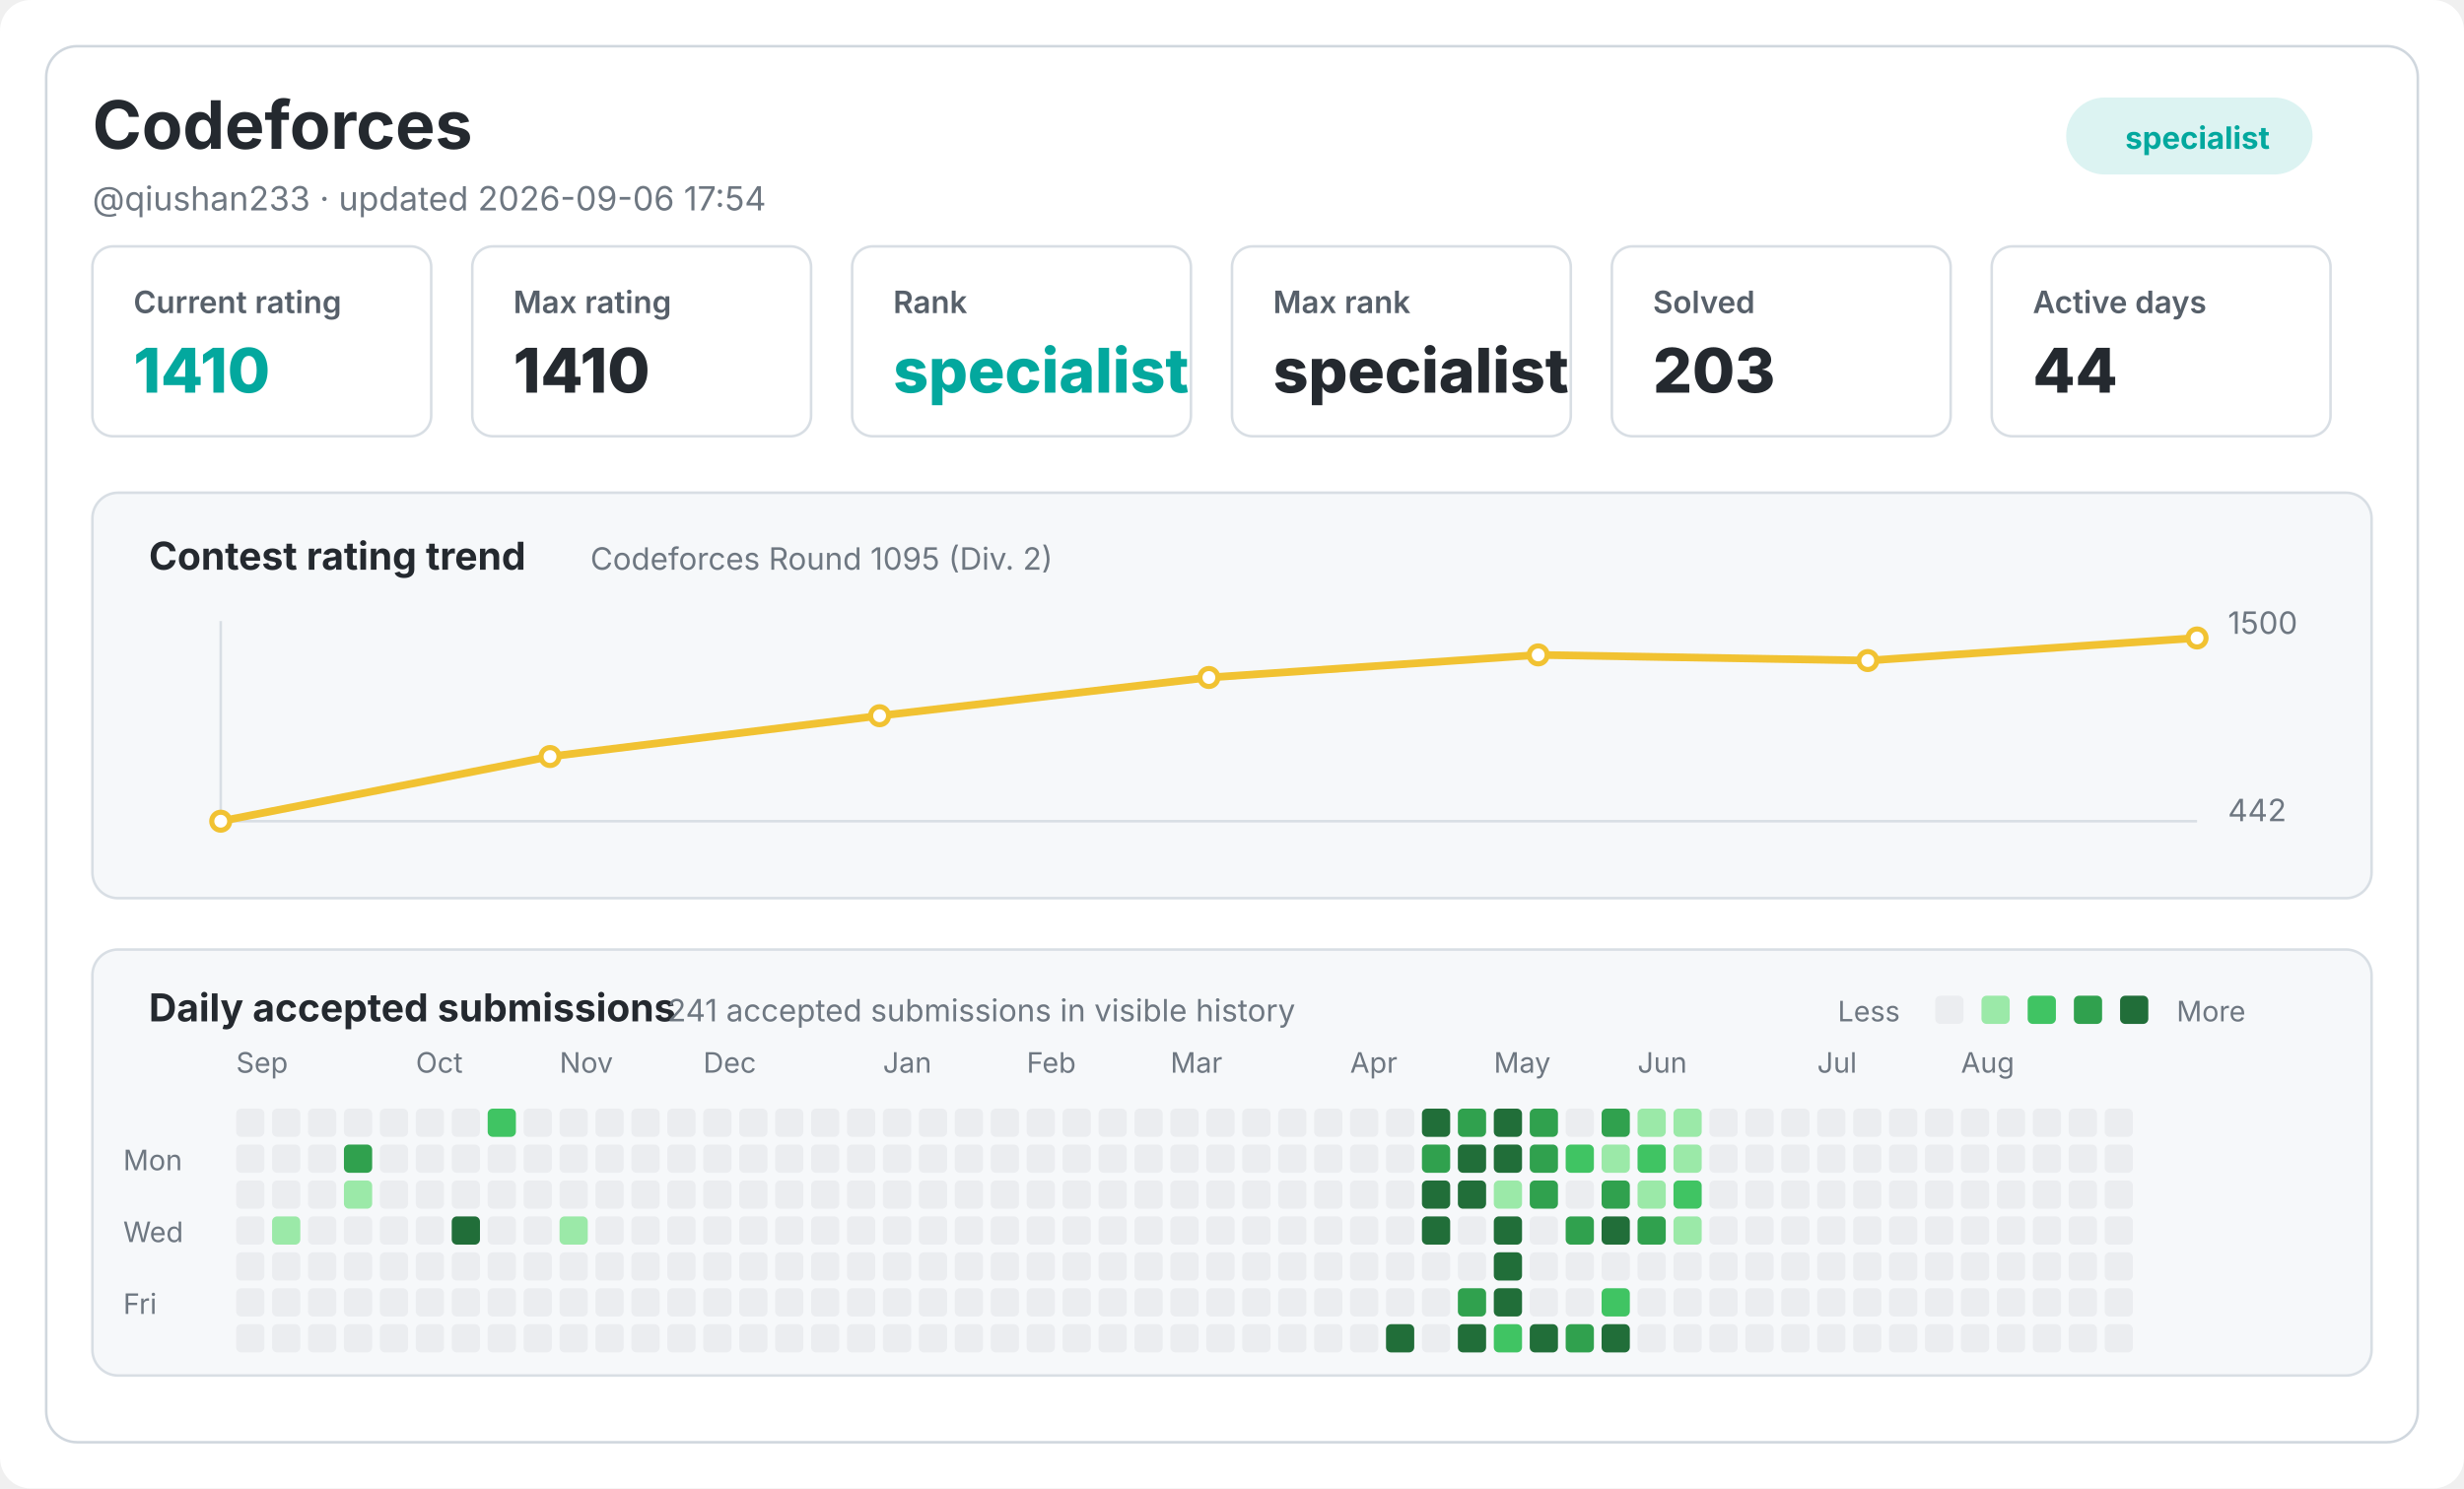
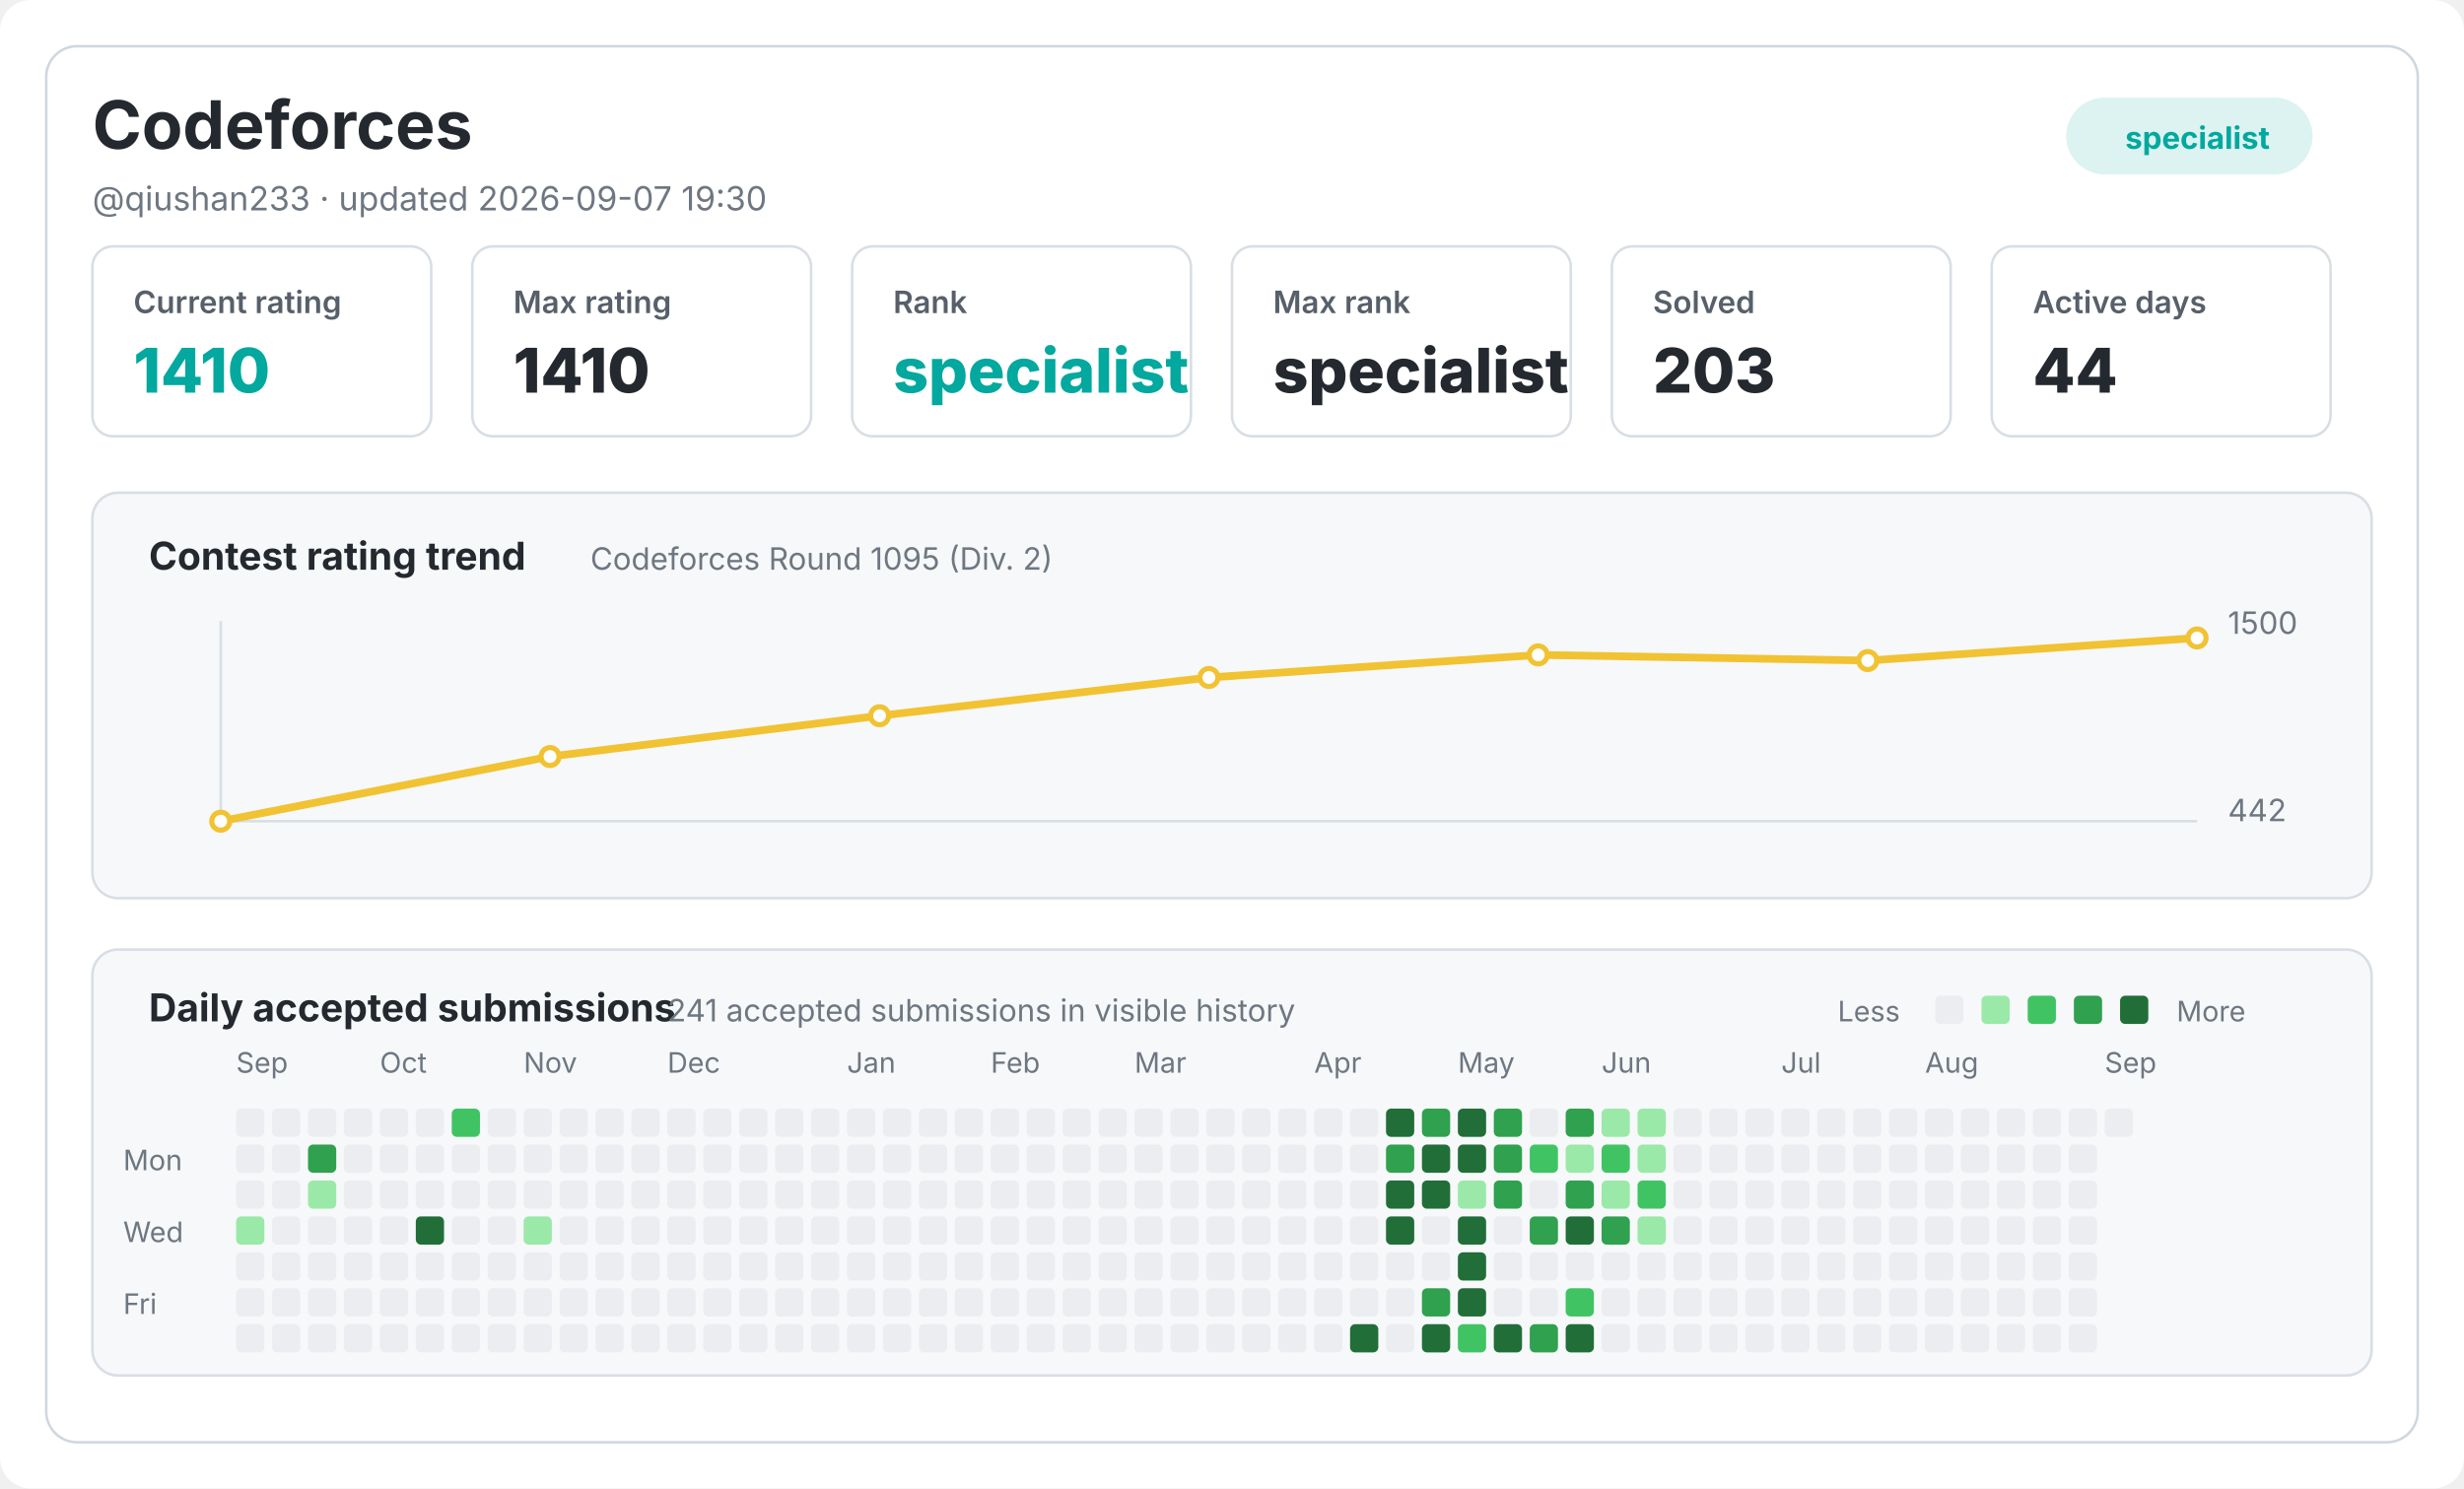
<svg xmlns="http://www.w3.org/2000/svg" width="960" height="580" viewBox="0 0 960 580" role="img" aria-label="Codeforces statistics for qiushan233">
  <style>
  .bg { fill: #ffffff; }
  .shell { fill: #ffffff; stroke: #d0d7de; }
  .soft { fill: #f6f8fa; stroke: #d8dee4; }
  .metric-card { fill: #ffffff; stroke: #d8dee4; }
  .title { font: 700 26px -apple-system,BlinkMacSystemFont,"Segoe UI",sans-serif; fill: #24292f; }
  .subtitle { font: 13px -apple-system,BlinkMacSystemFont,"Segoe UI",sans-serif; fill: #6e7781; }
  .section-title { font: 700 15px -apple-system,BlinkMacSystemFont,"Segoe UI",sans-serif; fill: #24292f; }
  .metric-label { font: 600 12px -apple-system,BlinkMacSystemFont,"Segoe UI",sans-serif; fill: #57606a; }
  .metric-value { font: 800 24px -apple-system,BlinkMacSystemFont,"Segoe UI",sans-serif; fill: #24292f; }
  .muted { font: 12px -apple-system,BlinkMacSystemFont,"Segoe UI",sans-serif; fill: #6e7781; }
  .small { font-size: 11px; }
  .rank { fill: #03a89e; }
  .grid { stroke: #d8dee4; stroke-width: 1; }
  .badge-bg { fill: #03a89e; opacity: 0.14; }
  .badge-text { font: 700 12px -apple-system,BlinkMacSystemFont,"Segoe UI",sans-serif; fill: #03a89e; }
  .heat-cell { cursor: default; transition: stroke 0.12s ease, stroke-width 0.12s ease; }
  .heat-cell:hover { stroke: #0969da; stroke-width: 1.5; }
</style>
  <rect class="bg" width="960" height="580" rx="12" />
  <rect class="shell" x="18" y="18" width="924" height="544" rx="12" />
  <text x="36" y="58" class="title">Codeforces</text>
-   <text x="36" y="82" class="subtitle">@qiushan233 · updated 2026-09-06 17:54</text>
+   <text x="36" y="82" class="subtitle">@qiushan233 · updated 2026-09-07 19:30</text>
  <rect x="805" y="38" width="96" height="30" rx="15" class="badge-bg" />
  <text x="828" y="58" class="badge-text">specialist</text>
  <rect x="36" y="96" width="132" height="74" rx="8" class="metric-card" />
  <text x="52" y="122" class="metric-label">Current rating</text>
  <text x="52" y="153" class="metric-value rank">1410</text>
  <rect x="184" y="96" width="132" height="74" rx="8" class="metric-card" />
  <text x="200" y="122" class="metric-label">Max rating</text>
  <text x="200" y="153" class="metric-value">1410</text>
  <rect x="332" y="96" width="132" height="74" rx="8" class="metric-card" />
  <text x="348" y="122" class="metric-label">Rank</text>
  <text x="348" y="153" class="metric-value rank">specialist</text>
  <rect x="480" y="96" width="132" height="74" rx="8" class="metric-card" />
  <text x="496" y="122" class="metric-label">Max rank</text>
  <text x="496" y="153" class="metric-value">specialist</text>
  <rect x="628" y="96" width="132" height="74" rx="8" class="metric-card" />
  <text x="644" y="122" class="metric-label">Solved</text>
  <text x="644" y="153" class="metric-value">203</text>
  <rect x="776" y="96" width="132" height="74" rx="8" class="metric-card" />
  <text x="792" y="122" class="metric-label">Active days</text>
  <text x="792" y="153" class="metric-value">44</text>
  <rect class="soft" x="36" y="192" width="888" height="158" rx="10" />
  <text x="58" y="222" class="section-title">Contest rating trend</text>
  <text x="230" y="222" class="muted">Codeforces Round 1095 (Div. 2)</text>
  <line x1="86" y1="320" x2="856" y2="320" class="grid" />
  <line x1="86" y1="242" x2="86" y2="320" class="grid" />
  <text x="868" y="247" class="muted">1500</text>
  <text x="868" y="320" class="muted">442</text>
  <polyline points="86.0,320.0 214.3,294.8 342.7,278.9 471.0,264.0 599.3,255.2 727.7,257.4 856.0,248.6" fill="none" stroke="#f1c232" stroke-width="3" stroke-linecap="round" stroke-linejoin="round" />
  <circle cx="86.0" cy="320.0" r="3.5" fill="#fff" stroke="#f1c232" stroke-width="2" />
  <circle cx="214.3" cy="294.8" r="3.5" fill="#fff" stroke="#f1c232" stroke-width="2" />
  <circle cx="342.7" cy="278.9" r="3.5" fill="#fff" stroke="#f1c232" stroke-width="2" />
  <circle cx="471.0" cy="264.0" r="3.5" fill="#fff" stroke="#f1c232" stroke-width="2" />
  <circle cx="599.3" cy="255.2" r="3.5" fill="#fff" stroke="#f1c232" stroke-width="2" />
  <circle cx="727.7" cy="257.4" r="3.5" fill="#fff" stroke="#f1c232" stroke-width="2" />
  <circle cx="856.0" cy="248.6" r="3.5" fill="#fff" stroke="#f1c232" stroke-width="2" />
  <rect class="soft" x="36" y="370" width="888" height="166" rx="10" />
  <text x="58" y="398" class="section-title">Daily accepted submissions</text>
  <text x="260" y="398" class="muted">241 accepted submissions in visible history</text>
  <text x="92" y="418" class="muted small">Sep</text>
-   <text x="162" y="418" class="muted small">Oct</text>
-   <text x="218" y="418" class="muted small">Nov</text>
-   <text x="274" y="418" class="muted small">Dec</text>
-   <text x="344" y="418" class="muted small">Jan</text>
-   <text x="400" y="418" class="muted small">Feb</text>
-   <text x="456" y="418" class="muted small">Mar</text>
-   <text x="526" y="418" class="muted small">Apr</text>
-   <text x="582" y="418" class="muted small">May</text>
-   <text x="638" y="418" class="muted small">Jun</text>
-   <text x="708" y="418" class="muted small">Jul</text>
-   <text x="764" y="418" class="muted small">Aug</text>
+   <text x="148" y="418" class="muted small">Oct</text>
+   <text x="204" y="418" class="muted small">Nov</text>
+   <text x="260" y="418" class="muted small">Dec</text>
+   <text x="330" y="418" class="muted small">Jan</text>
+   <text x="386" y="418" class="muted small">Feb</text>
+   <text x="442" y="418" class="muted small">Mar</text>
+   <text x="512" y="418" class="muted small">Apr</text>
+   <text x="568" y="418" class="muted small">May</text>
+   <text x="624" y="418" class="muted small">Jun</text>
+   <text x="694" y="418" class="muted small">Jul</text>
+   <text x="750" y="418" class="muted small">Aug</text>
+   <text x="820" y="418" class="muted small">Sep</text>
  <text x="48" y="456" class="muted small">Mon</text>
  <text x="48" y="484" class="muted small">Wed</text>
  <text x="48" y="512" class="muted small">Fri</text>
  <rect class="heat-cell" x="92" y="432" width="11" height="11" rx="2" fill="#ebedf0" />
  <rect class="heat-cell" x="92" y="446" width="11" height="11" rx="2" fill="#ebedf0" />
  <rect class="heat-cell" x="92" y="460" width="11" height="11" rx="2" fill="#ebedf0" />
-   <rect class="heat-cell" x="92" y="474" width="11" height="11" rx="2" fill="#ebedf0" />
+   <rect class="heat-cell" x="92" y="474" width="11" height="11" rx="2" fill="#9be9a8" />
  <rect class="heat-cell" x="92" y="488" width="11" height="11" rx="2" fill="#ebedf0" />
  <rect class="heat-cell" x="92" y="502" width="11" height="11" rx="2" fill="#ebedf0" />
  <rect class="heat-cell" x="92" y="516" width="11" height="11" rx="2" fill="#ebedf0" />
  <rect class="heat-cell" x="106" y="432" width="11" height="11" rx="2" fill="#ebedf0" />
  <rect class="heat-cell" x="106" y="446" width="11" height="11" rx="2" fill="#ebedf0" />
  <rect class="heat-cell" x="106" y="460" width="11" height="11" rx="2" fill="#ebedf0" />
-   <rect class="heat-cell" x="106" y="474" width="11" height="11" rx="2" fill="#9be9a8" />
+   <rect class="heat-cell" x="106" y="474" width="11" height="11" rx="2" fill="#ebedf0" />
  <rect class="heat-cell" x="106" y="488" width="11" height="11" rx="2" fill="#ebedf0" />
  <rect class="heat-cell" x="106" y="502" width="11" height="11" rx="2" fill="#ebedf0" />
  <rect class="heat-cell" x="106" y="516" width="11" height="11" rx="2" fill="#ebedf0" />
  <rect class="heat-cell" x="120" y="432" width="11" height="11" rx="2" fill="#ebedf0" />
-   <rect class="heat-cell" x="120" y="446" width="11" height="11" rx="2" fill="#ebedf0" />
-   <rect class="heat-cell" x="120" y="460" width="11" height="11" rx="2" fill="#ebedf0" />
+   <rect class="heat-cell" x="120" y="446" width="11" height="11" rx="2" fill="#30a14e" />
+   <rect class="heat-cell" x="120" y="460" width="11" height="11" rx="2" fill="#9be9a8" />
  <rect class="heat-cell" x="120" y="474" width="11" height="11" rx="2" fill="#ebedf0" />
  <rect class="heat-cell" x="120" y="488" width="11" height="11" rx="2" fill="#ebedf0" />
  <rect class="heat-cell" x="120" y="502" width="11" height="11" rx="2" fill="#ebedf0" />
  <rect class="heat-cell" x="120" y="516" width="11" height="11" rx="2" fill="#ebedf0" />
  <rect class="heat-cell" x="134" y="432" width="11" height="11" rx="2" fill="#ebedf0" />
-   <rect class="heat-cell" x="134" y="446" width="11" height="11" rx="2" fill="#30a14e" />
-   <rect class="heat-cell" x="134" y="460" width="11" height="11" rx="2" fill="#9be9a8" />
+   <rect class="heat-cell" x="134" y="446" width="11" height="11" rx="2" fill="#ebedf0" />
+   <rect class="heat-cell" x="134" y="460" width="11" height="11" rx="2" fill="#ebedf0" />
  <rect class="heat-cell" x="134" y="474" width="11" height="11" rx="2" fill="#ebedf0" />
  <rect class="heat-cell" x="134" y="488" width="11" height="11" rx="2" fill="#ebedf0" />
  <rect class="heat-cell" x="134" y="502" width="11" height="11" rx="2" fill="#ebedf0" />
  <rect class="heat-cell" x="134" y="516" width="11" height="11" rx="2" fill="#ebedf0" />
  <rect class="heat-cell" x="148" y="432" width="11" height="11" rx="2" fill="#ebedf0" />
  <rect class="heat-cell" x="148" y="446" width="11" height="11" rx="2" fill="#ebedf0" />
  <rect class="heat-cell" x="148" y="460" width="11" height="11" rx="2" fill="#ebedf0" />
  <rect class="heat-cell" x="148" y="474" width="11" height="11" rx="2" fill="#ebedf0" />
  <rect class="heat-cell" x="148" y="488" width="11" height="11" rx="2" fill="#ebedf0" />
  <rect class="heat-cell" x="148" y="502" width="11" height="11" rx="2" fill="#ebedf0" />
  <rect class="heat-cell" x="148" y="516" width="11" height="11" rx="2" fill="#ebedf0" />
  <rect class="heat-cell" x="162" y="432" width="11" height="11" rx="2" fill="#ebedf0" />
  <rect class="heat-cell" x="162" y="446" width="11" height="11" rx="2" fill="#ebedf0" />
  <rect class="heat-cell" x="162" y="460" width="11" height="11" rx="2" fill="#ebedf0" />
-   <rect class="heat-cell" x="162" y="474" width="11" height="11" rx="2" fill="#ebedf0" />
+   <rect class="heat-cell" x="162" y="474" width="11" height="11" rx="2" fill="#216e39" />
  <rect class="heat-cell" x="162" y="488" width="11" height="11" rx="2" fill="#ebedf0" />
  <rect class="heat-cell" x="162" y="502" width="11" height="11" rx="2" fill="#ebedf0" />
  <rect class="heat-cell" x="162" y="516" width="11" height="11" rx="2" fill="#ebedf0" />
-   <rect class="heat-cell" x="176" y="432" width="11" height="11" rx="2" fill="#ebedf0" />
+   <rect class="heat-cell" x="176" y="432" width="11" height="11" rx="2" fill="#40c463" />
  <rect class="heat-cell" x="176" y="446" width="11" height="11" rx="2" fill="#ebedf0" />
  <rect class="heat-cell" x="176" y="460" width="11" height="11" rx="2" fill="#ebedf0" />
-   <rect class="heat-cell" x="176" y="474" width="11" height="11" rx="2" fill="#216e39" />
+   <rect class="heat-cell" x="176" y="474" width="11" height="11" rx="2" fill="#ebedf0" />
  <rect class="heat-cell" x="176" y="488" width="11" height="11" rx="2" fill="#ebedf0" />
  <rect class="heat-cell" x="176" y="502" width="11" height="11" rx="2" fill="#ebedf0" />
  <rect class="heat-cell" x="176" y="516" width="11" height="11" rx="2" fill="#ebedf0" />
-   <rect class="heat-cell" x="190" y="432" width="11" height="11" rx="2" fill="#40c463" />
+   <rect class="heat-cell" x="190" y="432" width="11" height="11" rx="2" fill="#ebedf0" />
  <rect class="heat-cell" x="190" y="446" width="11" height="11" rx="2" fill="#ebedf0" />
  <rect class="heat-cell" x="190" y="460" width="11" height="11" rx="2" fill="#ebedf0" />
  <rect class="heat-cell" x="190" y="474" width="11" height="11" rx="2" fill="#ebedf0" />
  <rect class="heat-cell" x="190" y="488" width="11" height="11" rx="2" fill="#ebedf0" />
  <rect class="heat-cell" x="190" y="502" width="11" height="11" rx="2" fill="#ebedf0" />
  <rect class="heat-cell" x="190" y="516" width="11" height="11" rx="2" fill="#ebedf0" />
  <rect class="heat-cell" x="204" y="432" width="11" height="11" rx="2" fill="#ebedf0" />
  <rect class="heat-cell" x="204" y="446" width="11" height="11" rx="2" fill="#ebedf0" />
  <rect class="heat-cell" x="204" y="460" width="11" height="11" rx="2" fill="#ebedf0" />
-   <rect class="heat-cell" x="204" y="474" width="11" height="11" rx="2" fill="#ebedf0" />
+   <rect class="heat-cell" x="204" y="474" width="11" height="11" rx="2" fill="#9be9a8" />
  <rect class="heat-cell" x="204" y="488" width="11" height="11" rx="2" fill="#ebedf0" />
  <rect class="heat-cell" x="204" y="502" width="11" height="11" rx="2" fill="#ebedf0" />
  <rect class="heat-cell" x="204" y="516" width="11" height="11" rx="2" fill="#ebedf0" />
  <rect class="heat-cell" x="218" y="432" width="11" height="11" rx="2" fill="#ebedf0" />
  <rect class="heat-cell" x="218" y="446" width="11" height="11" rx="2" fill="#ebedf0" />
  <rect class="heat-cell" x="218" y="460" width="11" height="11" rx="2" fill="#ebedf0" />
-   <rect class="heat-cell" x="218" y="474" width="11" height="11" rx="2" fill="#9be9a8" />
+   <rect class="heat-cell" x="218" y="474" width="11" height="11" rx="2" fill="#ebedf0" />
  <rect class="heat-cell" x="218" y="488" width="11" height="11" rx="2" fill="#ebedf0" />
  <rect class="heat-cell" x="218" y="502" width="11" height="11" rx="2" fill="#ebedf0" />
  <rect class="heat-cell" x="218" y="516" width="11" height="11" rx="2" fill="#ebedf0" />
  <rect class="heat-cell" x="232" y="432" width="11" height="11" rx="2" fill="#ebedf0" />
  <rect class="heat-cell" x="232" y="446" width="11" height="11" rx="2" fill="#ebedf0" />
  <rect class="heat-cell" x="232" y="460" width="11" height="11" rx="2" fill="#ebedf0" />
  <rect class="heat-cell" x="232" y="474" width="11" height="11" rx="2" fill="#ebedf0" />
  <rect class="heat-cell" x="232" y="488" width="11" height="11" rx="2" fill="#ebedf0" />
  <rect class="heat-cell" x="232" y="502" width="11" height="11" rx="2" fill="#ebedf0" />
  <rect class="heat-cell" x="232" y="516" width="11" height="11" rx="2" fill="#ebedf0" />
  <rect class="heat-cell" x="246" y="432" width="11" height="11" rx="2" fill="#ebedf0" />
  <rect class="heat-cell" x="246" y="446" width="11" height="11" rx="2" fill="#ebedf0" />
  <rect class="heat-cell" x="246" y="460" width="11" height="11" rx="2" fill="#ebedf0" />
  <rect class="heat-cell" x="246" y="474" width="11" height="11" rx="2" fill="#ebedf0" />
  <rect class="heat-cell" x="246" y="488" width="11" height="11" rx="2" fill="#ebedf0" />
  <rect class="heat-cell" x="246" y="502" width="11" height="11" rx="2" fill="#ebedf0" />
  <rect class="heat-cell" x="246" y="516" width="11" height="11" rx="2" fill="#ebedf0" />
  <rect class="heat-cell" x="260" y="432" width="11" height="11" rx="2" fill="#ebedf0" />
  <rect class="heat-cell" x="260" y="446" width="11" height="11" rx="2" fill="#ebedf0" />
  <rect class="heat-cell" x="260" y="460" width="11" height="11" rx="2" fill="#ebedf0" />
  <rect class="heat-cell" x="260" y="474" width="11" height="11" rx="2" fill="#ebedf0" />
  <rect class="heat-cell" x="260" y="488" width="11" height="11" rx="2" fill="#ebedf0" />
  <rect class="heat-cell" x="260" y="502" width="11" height="11" rx="2" fill="#ebedf0" />
  <rect class="heat-cell" x="260" y="516" width="11" height="11" rx="2" fill="#ebedf0" />
  <rect class="heat-cell" x="274" y="432" width="11" height="11" rx="2" fill="#ebedf0" />
  <rect class="heat-cell" x="274" y="446" width="11" height="11" rx="2" fill="#ebedf0" />
  <rect class="heat-cell" x="274" y="460" width="11" height="11" rx="2" fill="#ebedf0" />
  <rect class="heat-cell" x="274" y="474" width="11" height="11" rx="2" fill="#ebedf0" />
  <rect class="heat-cell" x="274" y="488" width="11" height="11" rx="2" fill="#ebedf0" />
  <rect class="heat-cell" x="274" y="502" width="11" height="11" rx="2" fill="#ebedf0" />
  <rect class="heat-cell" x="274" y="516" width="11" height="11" rx="2" fill="#ebedf0" />
  <rect class="heat-cell" x="288" y="432" width="11" height="11" rx="2" fill="#ebedf0" />
  <rect class="heat-cell" x="288" y="446" width="11" height="11" rx="2" fill="#ebedf0" />
  <rect class="heat-cell" x="288" y="460" width="11" height="11" rx="2" fill="#ebedf0" />
  <rect class="heat-cell" x="288" y="474" width="11" height="11" rx="2" fill="#ebedf0" />
  <rect class="heat-cell" x="288" y="488" width="11" height="11" rx="2" fill="#ebedf0" />
  <rect class="heat-cell" x="288" y="502" width="11" height="11" rx="2" fill="#ebedf0" />
  <rect class="heat-cell" x="288" y="516" width="11" height="11" rx="2" fill="#ebedf0" />
  <rect class="heat-cell" x="302" y="432" width="11" height="11" rx="2" fill="#ebedf0" />
  <rect class="heat-cell" x="302" y="446" width="11" height="11" rx="2" fill="#ebedf0" />
  <rect class="heat-cell" x="302" y="460" width="11" height="11" rx="2" fill="#ebedf0" />
  <rect class="heat-cell" x="302" y="474" width="11" height="11" rx="2" fill="#ebedf0" />
  <rect class="heat-cell" x="302" y="488" width="11" height="11" rx="2" fill="#ebedf0" />
  <rect class="heat-cell" x="302" y="502" width="11" height="11" rx="2" fill="#ebedf0" />
  <rect class="heat-cell" x="302" y="516" width="11" height="11" rx="2" fill="#ebedf0" />
  <rect class="heat-cell" x="316" y="432" width="11" height="11" rx="2" fill="#ebedf0" />
  <rect class="heat-cell" x="316" y="446" width="11" height="11" rx="2" fill="#ebedf0" />
  <rect class="heat-cell" x="316" y="460" width="11" height="11" rx="2" fill="#ebedf0" />
  <rect class="heat-cell" x="316" y="474" width="11" height="11" rx="2" fill="#ebedf0" />
  <rect class="heat-cell" x="316" y="488" width="11" height="11" rx="2" fill="#ebedf0" />
  <rect class="heat-cell" x="316" y="502" width="11" height="11" rx="2" fill="#ebedf0" />
  <rect class="heat-cell" x="316" y="516" width="11" height="11" rx="2" fill="#ebedf0" />
  <rect class="heat-cell" x="330" y="432" width="11" height="11" rx="2" fill="#ebedf0" />
  <rect class="heat-cell" x="330" y="446" width="11" height="11" rx="2" fill="#ebedf0" />
  <rect class="heat-cell" x="330" y="460" width="11" height="11" rx="2" fill="#ebedf0" />
  <rect class="heat-cell" x="330" y="474" width="11" height="11" rx="2" fill="#ebedf0" />
  <rect class="heat-cell" x="330" y="488" width="11" height="11" rx="2" fill="#ebedf0" />
  <rect class="heat-cell" x="330" y="502" width="11" height="11" rx="2" fill="#ebedf0" />
  <rect class="heat-cell" x="330" y="516" width="11" height="11" rx="2" fill="#ebedf0" />
  <rect class="heat-cell" x="344" y="432" width="11" height="11" rx="2" fill="#ebedf0" />
  <rect class="heat-cell" x="344" y="446" width="11" height="11" rx="2" fill="#ebedf0" />
  <rect class="heat-cell" x="344" y="460" width="11" height="11" rx="2" fill="#ebedf0" />
  <rect class="heat-cell" x="344" y="474" width="11" height="11" rx="2" fill="#ebedf0" />
  <rect class="heat-cell" x="344" y="488" width="11" height="11" rx="2" fill="#ebedf0" />
  <rect class="heat-cell" x="344" y="502" width="11" height="11" rx="2" fill="#ebedf0" />
  <rect class="heat-cell" x="344" y="516" width="11" height="11" rx="2" fill="#ebedf0" />
  <rect class="heat-cell" x="358" y="432" width="11" height="11" rx="2" fill="#ebedf0" />
  <rect class="heat-cell" x="358" y="446" width="11" height="11" rx="2" fill="#ebedf0" />
  <rect class="heat-cell" x="358" y="460" width="11" height="11" rx="2" fill="#ebedf0" />
  <rect class="heat-cell" x="358" y="474" width="11" height="11" rx="2" fill="#ebedf0" />
  <rect class="heat-cell" x="358" y="488" width="11" height="11" rx="2" fill="#ebedf0" />
  <rect class="heat-cell" x="358" y="502" width="11" height="11" rx="2" fill="#ebedf0" />
  <rect class="heat-cell" x="358" y="516" width="11" height="11" rx="2" fill="#ebedf0" />
  <rect class="heat-cell" x="372" y="432" width="11" height="11" rx="2" fill="#ebedf0" />
  <rect class="heat-cell" x="372" y="446" width="11" height="11" rx="2" fill="#ebedf0" />
  <rect class="heat-cell" x="372" y="460" width="11" height="11" rx="2" fill="#ebedf0" />
  <rect class="heat-cell" x="372" y="474" width="11" height="11" rx="2" fill="#ebedf0" />
  <rect class="heat-cell" x="372" y="488" width="11" height="11" rx="2" fill="#ebedf0" />
  <rect class="heat-cell" x="372" y="502" width="11" height="11" rx="2" fill="#ebedf0" />
  <rect class="heat-cell" x="372" y="516" width="11" height="11" rx="2" fill="#ebedf0" />
  <rect class="heat-cell" x="386" y="432" width="11" height="11" rx="2" fill="#ebedf0" />
  <rect class="heat-cell" x="386" y="446" width="11" height="11" rx="2" fill="#ebedf0" />
  <rect class="heat-cell" x="386" y="460" width="11" height="11" rx="2" fill="#ebedf0" />
  <rect class="heat-cell" x="386" y="474" width="11" height="11" rx="2" fill="#ebedf0" />
  <rect class="heat-cell" x="386" y="488" width="11" height="11" rx="2" fill="#ebedf0" />
  <rect class="heat-cell" x="386" y="502" width="11" height="11" rx="2" fill="#ebedf0" />
  <rect class="heat-cell" x="386" y="516" width="11" height="11" rx="2" fill="#ebedf0" />
  <rect class="heat-cell" x="400" y="432" width="11" height="11" rx="2" fill="#ebedf0" />
  <rect class="heat-cell" x="400" y="446" width="11" height="11" rx="2" fill="#ebedf0" />
  <rect class="heat-cell" x="400" y="460" width="11" height="11" rx="2" fill="#ebedf0" />
  <rect class="heat-cell" x="400" y="474" width="11" height="11" rx="2" fill="#ebedf0" />
  <rect class="heat-cell" x="400" y="488" width="11" height="11" rx="2" fill="#ebedf0" />
  <rect class="heat-cell" x="400" y="502" width="11" height="11" rx="2" fill="#ebedf0" />
  <rect class="heat-cell" x="400" y="516" width="11" height="11" rx="2" fill="#ebedf0" />
  <rect class="heat-cell" x="414" y="432" width="11" height="11" rx="2" fill="#ebedf0" />
  <rect class="heat-cell" x="414" y="446" width="11" height="11" rx="2" fill="#ebedf0" />
  <rect class="heat-cell" x="414" y="460" width="11" height="11" rx="2" fill="#ebedf0" />
  <rect class="heat-cell" x="414" y="474" width="11" height="11" rx="2" fill="#ebedf0" />
  <rect class="heat-cell" x="414" y="488" width="11" height="11" rx="2" fill="#ebedf0" />
  <rect class="heat-cell" x="414" y="502" width="11" height="11" rx="2" fill="#ebedf0" />
  <rect class="heat-cell" x="414" y="516" width="11" height="11" rx="2" fill="#ebedf0" />
  <rect class="heat-cell" x="428" y="432" width="11" height="11" rx="2" fill="#ebedf0" />
  <rect class="heat-cell" x="428" y="446" width="11" height="11" rx="2" fill="#ebedf0" />
  <rect class="heat-cell" x="428" y="460" width="11" height="11" rx="2" fill="#ebedf0" />
  <rect class="heat-cell" x="428" y="474" width="11" height="11" rx="2" fill="#ebedf0" />
  <rect class="heat-cell" x="428" y="488" width="11" height="11" rx="2" fill="#ebedf0" />
  <rect class="heat-cell" x="428" y="502" width="11" height="11" rx="2" fill="#ebedf0" />
  <rect class="heat-cell" x="428" y="516" width="11" height="11" rx="2" fill="#ebedf0" />
  <rect class="heat-cell" x="442" y="432" width="11" height="11" rx="2" fill="#ebedf0" />
  <rect class="heat-cell" x="442" y="446" width="11" height="11" rx="2" fill="#ebedf0" />
  <rect class="heat-cell" x="442" y="460" width="11" height="11" rx="2" fill="#ebedf0" />
  <rect class="heat-cell" x="442" y="474" width="11" height="11" rx="2" fill="#ebedf0" />
  <rect class="heat-cell" x="442" y="488" width="11" height="11" rx="2" fill="#ebedf0" />
  <rect class="heat-cell" x="442" y="502" width="11" height="11" rx="2" fill="#ebedf0" />
  <rect class="heat-cell" x="442" y="516" width="11" height="11" rx="2" fill="#ebedf0" />
  <rect class="heat-cell" x="456" y="432" width="11" height="11" rx="2" fill="#ebedf0" />
  <rect class="heat-cell" x="456" y="446" width="11" height="11" rx="2" fill="#ebedf0" />
  <rect class="heat-cell" x="456" y="460" width="11" height="11" rx="2" fill="#ebedf0" />
  <rect class="heat-cell" x="456" y="474" width="11" height="11" rx="2" fill="#ebedf0" />
  <rect class="heat-cell" x="456" y="488" width="11" height="11" rx="2" fill="#ebedf0" />
  <rect class="heat-cell" x="456" y="502" width="11" height="11" rx="2" fill="#ebedf0" />
  <rect class="heat-cell" x="456" y="516" width="11" height="11" rx="2" fill="#ebedf0" />
  <rect class="heat-cell" x="470" y="432" width="11" height="11" rx="2" fill="#ebedf0" />
  <rect class="heat-cell" x="470" y="446" width="11" height="11" rx="2" fill="#ebedf0" />
  <rect class="heat-cell" x="470" y="460" width="11" height="11" rx="2" fill="#ebedf0" />
  <rect class="heat-cell" x="470" y="474" width="11" height="11" rx="2" fill="#ebedf0" />
  <rect class="heat-cell" x="470" y="488" width="11" height="11" rx="2" fill="#ebedf0" />
  <rect class="heat-cell" x="470" y="502" width="11" height="11" rx="2" fill="#ebedf0" />
  <rect class="heat-cell" x="470" y="516" width="11" height="11" rx="2" fill="#ebedf0" />
  <rect class="heat-cell" x="484" y="432" width="11" height="11" rx="2" fill="#ebedf0" />
  <rect class="heat-cell" x="484" y="446" width="11" height="11" rx="2" fill="#ebedf0" />
  <rect class="heat-cell" x="484" y="460" width="11" height="11" rx="2" fill="#ebedf0" />
  <rect class="heat-cell" x="484" y="474" width="11" height="11" rx="2" fill="#ebedf0" />
  <rect class="heat-cell" x="484" y="488" width="11" height="11" rx="2" fill="#ebedf0" />
  <rect class="heat-cell" x="484" y="502" width="11" height="11" rx="2" fill="#ebedf0" />
  <rect class="heat-cell" x="484" y="516" width="11" height="11" rx="2" fill="#ebedf0" />
  <rect class="heat-cell" x="498" y="432" width="11" height="11" rx="2" fill="#ebedf0" />
  <rect class="heat-cell" x="498" y="446" width="11" height="11" rx="2" fill="#ebedf0" />
  <rect class="heat-cell" x="498" y="460" width="11" height="11" rx="2" fill="#ebedf0" />
  <rect class="heat-cell" x="498" y="474" width="11" height="11" rx="2" fill="#ebedf0" />
  <rect class="heat-cell" x="498" y="488" width="11" height="11" rx="2" fill="#ebedf0" />
  <rect class="heat-cell" x="498" y="502" width="11" height="11" rx="2" fill="#ebedf0" />
  <rect class="heat-cell" x="498" y="516" width="11" height="11" rx="2" fill="#ebedf0" />
  <rect class="heat-cell" x="512" y="432" width="11" height="11" rx="2" fill="#ebedf0" />
  <rect class="heat-cell" x="512" y="446" width="11" height="11" rx="2" fill="#ebedf0" />
  <rect class="heat-cell" x="512" y="460" width="11" height="11" rx="2" fill="#ebedf0" />
  <rect class="heat-cell" x="512" y="474" width="11" height="11" rx="2" fill="#ebedf0" />
  <rect class="heat-cell" x="512" y="488" width="11" height="11" rx="2" fill="#ebedf0" />
  <rect class="heat-cell" x="512" y="502" width="11" height="11" rx="2" fill="#ebedf0" />
  <rect class="heat-cell" x="512" y="516" width="11" height="11" rx="2" fill="#ebedf0" />
  <rect class="heat-cell" x="526" y="432" width="11" height="11" rx="2" fill="#ebedf0" />
  <rect class="heat-cell" x="526" y="446" width="11" height="11" rx="2" fill="#ebedf0" />
  <rect class="heat-cell" x="526" y="460" width="11" height="11" rx="2" fill="#ebedf0" />
  <rect class="heat-cell" x="526" y="474" width="11" height="11" rx="2" fill="#ebedf0" />
  <rect class="heat-cell" x="526" y="488" width="11" height="11" rx="2" fill="#ebedf0" />
  <rect class="heat-cell" x="526" y="502" width="11" height="11" rx="2" fill="#ebedf0" />
-   <rect class="heat-cell" x="526" y="516" width="11" height="11" rx="2" fill="#ebedf0" />
-   <rect class="heat-cell" x="540" y="432" width="11" height="11" rx="2" fill="#ebedf0" />
-   <rect class="heat-cell" x="540" y="446" width="11" height="11" rx="2" fill="#ebedf0" />
-   <rect class="heat-cell" x="540" y="460" width="11" height="11" rx="2" fill="#ebedf0" />
-   <rect class="heat-cell" x="540" y="474" width="11" height="11" rx="2" fill="#ebedf0" />
+   <rect class="heat-cell" x="526" y="516" width="11" height="11" rx="2" fill="#216e39" />
+   <rect class="heat-cell" x="540" y="432" width="11" height="11" rx="2" fill="#216e39" />
+   <rect class="heat-cell" x="540" y="446" width="11" height="11" rx="2" fill="#30a14e" />
+   <rect class="heat-cell" x="540" y="460" width="11" height="11" rx="2" fill="#216e39" />
+   <rect class="heat-cell" x="540" y="474" width="11" height="11" rx="2" fill="#216e39" />
  <rect class="heat-cell" x="540" y="488" width="11" height="11" rx="2" fill="#ebedf0" />
  <rect class="heat-cell" x="540" y="502" width="11" height="11" rx="2" fill="#ebedf0" />
-   <rect class="heat-cell" x="540" y="516" width="11" height="11" rx="2" fill="#216e39" />
-   <rect class="heat-cell" x="554" y="432" width="11" height="11" rx="2" fill="#216e39" />
-   <rect class="heat-cell" x="554" y="446" width="11" height="11" rx="2" fill="#30a14e" />
+   <rect class="heat-cell" x="540" y="516" width="11" height="11" rx="2" fill="#ebedf0" />
+   <rect class="heat-cell" x="554" y="432" width="11" height="11" rx="2" fill="#30a14e" />
+   <rect class="heat-cell" x="554" y="446" width="11" height="11" rx="2" fill="#216e39" />
  <rect class="heat-cell" x="554" y="460" width="11" height="11" rx="2" fill="#216e39" />
-   <rect class="heat-cell" x="554" y="474" width="11" height="11" rx="2" fill="#216e39" />
+   <rect class="heat-cell" x="554" y="474" width="11" height="11" rx="2" fill="#ebedf0" />
  <rect class="heat-cell" x="554" y="488" width="11" height="11" rx="2" fill="#ebedf0" />
-   <rect class="heat-cell" x="554" y="502" width="11" height="11" rx="2" fill="#ebedf0" />
-   <rect class="heat-cell" x="554" y="516" width="11" height="11" rx="2" fill="#ebedf0" />
-   <rect class="heat-cell" x="568" y="432" width="11" height="11" rx="2" fill="#30a14e" />
+   <rect class="heat-cell" x="554" y="502" width="11" height="11" rx="2" fill="#30a14e" />
+   <rect class="heat-cell" x="554" y="516" width="11" height="11" rx="2" fill="#216e39" />
+   <rect class="heat-cell" x="568" y="432" width="11" height="11" rx="2" fill="#216e39" />
  <rect class="heat-cell" x="568" y="446" width="11" height="11" rx="2" fill="#216e39" />
-   <rect class="heat-cell" x="568" y="460" width="11" height="11" rx="2" fill="#216e39" />
-   <rect class="heat-cell" x="568" y="474" width="11" height="11" rx="2" fill="#ebedf0" />
-   <rect class="heat-cell" x="568" y="488" width="11" height="11" rx="2" fill="#ebedf0" />
-   <rect class="heat-cell" x="568" y="502" width="11" height="11" rx="2" fill="#30a14e" />
-   <rect class="heat-cell" x="568" y="516" width="11" height="11" rx="2" fill="#216e39" />
-   <rect class="heat-cell" x="582" y="432" width="11" height="11" rx="2" fill="#216e39" />
-   <rect class="heat-cell" x="582" y="446" width="11" height="11" rx="2" fill="#216e39" />
-   <rect class="heat-cell" x="582" y="460" width="11" height="11" rx="2" fill="#9be9a8" />
-   <rect class="heat-cell" x="582" y="474" width="11" height="11" rx="2" fill="#216e39" />
-   <rect class="heat-cell" x="582" y="488" width="11" height="11" rx="2" fill="#216e39" />
-   <rect class="heat-cell" x="582" y="502" width="11" height="11" rx="2" fill="#216e39" />
-   <rect class="heat-cell" x="582" y="516" width="11" height="11" rx="2" fill="#40c463" />
-   <rect class="heat-cell" x="596" y="432" width="11" height="11" rx="2" fill="#30a14e" />
-   <rect class="heat-cell" x="596" y="446" width="11" height="11" rx="2" fill="#30a14e" />
-   <rect class="heat-cell" x="596" y="460" width="11" height="11" rx="2" fill="#30a14e" />
-   <rect class="heat-cell" x="596" y="474" width="11" height="11" rx="2" fill="#ebedf0" />
+   <rect class="heat-cell" x="568" y="460" width="11" height="11" rx="2" fill="#9be9a8" />
+   <rect class="heat-cell" x="568" y="474" width="11" height="11" rx="2" fill="#216e39" />
+   <rect class="heat-cell" x="568" y="488" width="11" height="11" rx="2" fill="#216e39" />
+   <rect class="heat-cell" x="568" y="502" width="11" height="11" rx="2" fill="#216e39" />
+   <rect class="heat-cell" x="568" y="516" width="11" height="11" rx="2" fill="#40c463" />
+   <rect class="heat-cell" x="582" y="432" width="11" height="11" rx="2" fill="#30a14e" />
+   <rect class="heat-cell" x="582" y="446" width="11" height="11" rx="2" fill="#30a14e" />
+   <rect class="heat-cell" x="582" y="460" width="11" height="11" rx="2" fill="#30a14e" />
+   <rect class="heat-cell" x="582" y="474" width="11" height="11" rx="2" fill="#ebedf0" />
+   <rect class="heat-cell" x="582" y="488" width="11" height="11" rx="2" fill="#ebedf0" />
+   <rect class="heat-cell" x="582" y="502" width="11" height="11" rx="2" fill="#ebedf0" />
+   <rect class="heat-cell" x="582" y="516" width="11" height="11" rx="2" fill="#216e39" />
+   <rect class="heat-cell" x="596" y="432" width="11" height="11" rx="2" fill="#ebedf0" />
+   <rect class="heat-cell" x="596" y="446" width="11" height="11" rx="2" fill="#40c463" />
+   <rect class="heat-cell" x="596" y="460" width="11" height="11" rx="2" fill="#ebedf0" />
+   <rect class="heat-cell" x="596" y="474" width="11" height="11" rx="2" fill="#30a14e" />
  <rect class="heat-cell" x="596" y="488" width="11" height="11" rx="2" fill="#ebedf0" />
  <rect class="heat-cell" x="596" y="502" width="11" height="11" rx="2" fill="#ebedf0" />
-   <rect class="heat-cell" x="596" y="516" width="11" height="11" rx="2" fill="#216e39" />
-   <rect class="heat-cell" x="610" y="432" width="11" height="11" rx="2" fill="#ebedf0" />
-   <rect class="heat-cell" x="610" y="446" width="11" height="11" rx="2" fill="#40c463" />
-   <rect class="heat-cell" x="610" y="460" width="11" height="11" rx="2" fill="#ebedf0" />
-   <rect class="heat-cell" x="610" y="474" width="11" height="11" rx="2" fill="#30a14e" />
+   <rect class="heat-cell" x="596" y="516" width="11" height="11" rx="2" fill="#30a14e" />
+   <rect class="heat-cell" x="610" y="432" width="11" height="11" rx="2" fill="#30a14e" />
+   <rect class="heat-cell" x="610" y="446" width="11" height="11" rx="2" fill="#9be9a8" />
+   <rect class="heat-cell" x="610" y="460" width="11" height="11" rx="2" fill="#30a14e" />
+   <rect class="heat-cell" x="610" y="474" width="11" height="11" rx="2" fill="#216e39" />
  <rect class="heat-cell" x="610" y="488" width="11" height="11" rx="2" fill="#ebedf0" />
-   <rect class="heat-cell" x="610" y="502" width="11" height="11" rx="2" fill="#ebedf0" />
-   <rect class="heat-cell" x="610" y="516" width="11" height="11" rx="2" fill="#30a14e" />
-   <rect class="heat-cell" x="624" y="432" width="11" height="11" rx="2" fill="#30a14e" />
-   <rect class="heat-cell" x="624" y="446" width="11" height="11" rx="2" fill="#9be9a8" />
-   <rect class="heat-cell" x="624" y="460" width="11" height="11" rx="2" fill="#30a14e" />
-   <rect class="heat-cell" x="624" y="474" width="11" height="11" rx="2" fill="#216e39" />
+   <rect class="heat-cell" x="610" y="502" width="11" height="11" rx="2" fill="#40c463" />
+   <rect class="heat-cell" x="610" y="516" width="11" height="11" rx="2" fill="#216e39" />
+   <rect class="heat-cell" x="624" y="432" width="11" height="11" rx="2" fill="#9be9a8" />
+   <rect class="heat-cell" x="624" y="446" width="11" height="11" rx="2" fill="#40c463" />
+   <rect class="heat-cell" x="624" y="460" width="11" height="11" rx="2" fill="#9be9a8" />
+   <rect class="heat-cell" x="624" y="474" width="11" height="11" rx="2" fill="#30a14e" />
  <rect class="heat-cell" x="624" y="488" width="11" height="11" rx="2" fill="#ebedf0" />
-   <rect class="heat-cell" x="624" y="502" width="11" height="11" rx="2" fill="#40c463" />
-   <rect class="heat-cell" x="624" y="516" width="11" height="11" rx="2" fill="#216e39" />
+   <rect class="heat-cell" x="624" y="502" width="11" height="11" rx="2" fill="#ebedf0" />
+   <rect class="heat-cell" x="624" y="516" width="11" height="11" rx="2" fill="#ebedf0" />
  <rect class="heat-cell" x="638" y="432" width="11" height="11" rx="2" fill="#9be9a8" />
-   <rect class="heat-cell" x="638" y="446" width="11" height="11" rx="2" fill="#40c463" />
-   <rect class="heat-cell" x="638" y="460" width="11" height="11" rx="2" fill="#9be9a8" />
-   <rect class="heat-cell" x="638" y="474" width="11" height="11" rx="2" fill="#30a14e" />
+   <rect class="heat-cell" x="638" y="446" width="11" height="11" rx="2" fill="#9be9a8" />
+   <rect class="heat-cell" x="638" y="460" width="11" height="11" rx="2" fill="#40c463" />
+   <rect class="heat-cell" x="638" y="474" width="11" height="11" rx="2" fill="#9be9a8" />
  <rect class="heat-cell" x="638" y="488" width="11" height="11" rx="2" fill="#ebedf0" />
  <rect class="heat-cell" x="638" y="502" width="11" height="11" rx="2" fill="#ebedf0" />
  <rect class="heat-cell" x="638" y="516" width="11" height="11" rx="2" fill="#ebedf0" />
-   <rect class="heat-cell" x="652" y="432" width="11" height="11" rx="2" fill="#9be9a8" />
-   <rect class="heat-cell" x="652" y="446" width="11" height="11" rx="2" fill="#9be9a8" />
-   <rect class="heat-cell" x="652" y="460" width="11" height="11" rx="2" fill="#40c463" />
-   <rect class="heat-cell" x="652" y="474" width="11" height="11" rx="2" fill="#9be9a8" />
+   <rect class="heat-cell" x="652" y="432" width="11" height="11" rx="2" fill="#ebedf0" />
+   <rect class="heat-cell" x="652" y="446" width="11" height="11" rx="2" fill="#ebedf0" />
+   <rect class="heat-cell" x="652" y="460" width="11" height="11" rx="2" fill="#ebedf0" />
+   <rect class="heat-cell" x="652" y="474" width="11" height="11" rx="2" fill="#ebedf0" />
  <rect class="heat-cell" x="652" y="488" width="11" height="11" rx="2" fill="#ebedf0" />
  <rect class="heat-cell" x="652" y="502" width="11" height="11" rx="2" fill="#ebedf0" />
  <rect class="heat-cell" x="652" y="516" width="11" height="11" rx="2" fill="#ebedf0" />
  <rect class="heat-cell" x="666" y="432" width="11" height="11" rx="2" fill="#ebedf0" />
  <rect class="heat-cell" x="666" y="446" width="11" height="11" rx="2" fill="#ebedf0" />
  <rect class="heat-cell" x="666" y="460" width="11" height="11" rx="2" fill="#ebedf0" />
  <rect class="heat-cell" x="666" y="474" width="11" height="11" rx="2" fill="#ebedf0" />
  <rect class="heat-cell" x="666" y="488" width="11" height="11" rx="2" fill="#ebedf0" />
  <rect class="heat-cell" x="666" y="502" width="11" height="11" rx="2" fill="#ebedf0" />
  <rect class="heat-cell" x="666" y="516" width="11" height="11" rx="2" fill="#ebedf0" />
  <rect class="heat-cell" x="680" y="432" width="11" height="11" rx="2" fill="#ebedf0" />
  <rect class="heat-cell" x="680" y="446" width="11" height="11" rx="2" fill="#ebedf0" />
  <rect class="heat-cell" x="680" y="460" width="11" height="11" rx="2" fill="#ebedf0" />
  <rect class="heat-cell" x="680" y="474" width="11" height="11" rx="2" fill="#ebedf0" />
  <rect class="heat-cell" x="680" y="488" width="11" height="11" rx="2" fill="#ebedf0" />
  <rect class="heat-cell" x="680" y="502" width="11" height="11" rx="2" fill="#ebedf0" />
  <rect class="heat-cell" x="680" y="516" width="11" height="11" rx="2" fill="#ebedf0" />
  <rect class="heat-cell" x="694" y="432" width="11" height="11" rx="2" fill="#ebedf0" />
  <rect class="heat-cell" x="694" y="446" width="11" height="11" rx="2" fill="#ebedf0" />
  <rect class="heat-cell" x="694" y="460" width="11" height="11" rx="2" fill="#ebedf0" />
  <rect class="heat-cell" x="694" y="474" width="11" height="11" rx="2" fill="#ebedf0" />
  <rect class="heat-cell" x="694" y="488" width="11" height="11" rx="2" fill="#ebedf0" />
  <rect class="heat-cell" x="694" y="502" width="11" height="11" rx="2" fill="#ebedf0" />
  <rect class="heat-cell" x="694" y="516" width="11" height="11" rx="2" fill="#ebedf0" />
  <rect class="heat-cell" x="708" y="432" width="11" height="11" rx="2" fill="#ebedf0" />
  <rect class="heat-cell" x="708" y="446" width="11" height="11" rx="2" fill="#ebedf0" />
  <rect class="heat-cell" x="708" y="460" width="11" height="11" rx="2" fill="#ebedf0" />
  <rect class="heat-cell" x="708" y="474" width="11" height="11" rx="2" fill="#ebedf0" />
  <rect class="heat-cell" x="708" y="488" width="11" height="11" rx="2" fill="#ebedf0" />
  <rect class="heat-cell" x="708" y="502" width="11" height="11" rx="2" fill="#ebedf0" />
  <rect class="heat-cell" x="708" y="516" width="11" height="11" rx="2" fill="#ebedf0" />
  <rect class="heat-cell" x="722" y="432" width="11" height="11" rx="2" fill="#ebedf0" />
  <rect class="heat-cell" x="722" y="446" width="11" height="11" rx="2" fill="#ebedf0" />
  <rect class="heat-cell" x="722" y="460" width="11" height="11" rx="2" fill="#ebedf0" />
  <rect class="heat-cell" x="722" y="474" width="11" height="11" rx="2" fill="#ebedf0" />
  <rect class="heat-cell" x="722" y="488" width="11" height="11" rx="2" fill="#ebedf0" />
  <rect class="heat-cell" x="722" y="502" width="11" height="11" rx="2" fill="#ebedf0" />
  <rect class="heat-cell" x="722" y="516" width="11" height="11" rx="2" fill="#ebedf0" />
  <rect class="heat-cell" x="736" y="432" width="11" height="11" rx="2" fill="#ebedf0" />
  <rect class="heat-cell" x="736" y="446" width="11" height="11" rx="2" fill="#ebedf0" />
  <rect class="heat-cell" x="736" y="460" width="11" height="11" rx="2" fill="#ebedf0" />
  <rect class="heat-cell" x="736" y="474" width="11" height="11" rx="2" fill="#ebedf0" />
  <rect class="heat-cell" x="736" y="488" width="11" height="11" rx="2" fill="#ebedf0" />
  <rect class="heat-cell" x="736" y="502" width="11" height="11" rx="2" fill="#ebedf0" />
  <rect class="heat-cell" x="736" y="516" width="11" height="11" rx="2" fill="#ebedf0" />
  <rect class="heat-cell" x="750" y="432" width="11" height="11" rx="2" fill="#ebedf0" />
  <rect class="heat-cell" x="750" y="446" width="11" height="11" rx="2" fill="#ebedf0" />
  <rect class="heat-cell" x="750" y="460" width="11" height="11" rx="2" fill="#ebedf0" />
  <rect class="heat-cell" x="750" y="474" width="11" height="11" rx="2" fill="#ebedf0" />
  <rect class="heat-cell" x="750" y="488" width="11" height="11" rx="2" fill="#ebedf0" />
  <rect class="heat-cell" x="750" y="502" width="11" height="11" rx="2" fill="#ebedf0" />
  <rect class="heat-cell" x="750" y="516" width="11" height="11" rx="2" fill="#ebedf0" />
  <rect class="heat-cell" x="764" y="432" width="11" height="11" rx="2" fill="#ebedf0" />
  <rect class="heat-cell" x="764" y="446" width="11" height="11" rx="2" fill="#ebedf0" />
  <rect class="heat-cell" x="764" y="460" width="11" height="11" rx="2" fill="#ebedf0" />
  <rect class="heat-cell" x="764" y="474" width="11" height="11" rx="2" fill="#ebedf0" />
  <rect class="heat-cell" x="764" y="488" width="11" height="11" rx="2" fill="#ebedf0" />
  <rect class="heat-cell" x="764" y="502" width="11" height="11" rx="2" fill="#ebedf0" />
  <rect class="heat-cell" x="764" y="516" width="11" height="11" rx="2" fill="#ebedf0" />
  <rect class="heat-cell" x="778" y="432" width="11" height="11" rx="2" fill="#ebedf0" />
  <rect class="heat-cell" x="778" y="446" width="11" height="11" rx="2" fill="#ebedf0" />
  <rect class="heat-cell" x="778" y="460" width="11" height="11" rx="2" fill="#ebedf0" />
  <rect class="heat-cell" x="778" y="474" width="11" height="11" rx="2" fill="#ebedf0" />
  <rect class="heat-cell" x="778" y="488" width="11" height="11" rx="2" fill="#ebedf0" />
  <rect class="heat-cell" x="778" y="502" width="11" height="11" rx="2" fill="#ebedf0" />
  <rect class="heat-cell" x="778" y="516" width="11" height="11" rx="2" fill="#ebedf0" />
  <rect class="heat-cell" x="792" y="432" width="11" height="11" rx="2" fill="#ebedf0" />
  <rect class="heat-cell" x="792" y="446" width="11" height="11" rx="2" fill="#ebedf0" />
  <rect class="heat-cell" x="792" y="460" width="11" height="11" rx="2" fill="#ebedf0" />
  <rect class="heat-cell" x="792" y="474" width="11" height="11" rx="2" fill="#ebedf0" />
  <rect class="heat-cell" x="792" y="488" width="11" height="11" rx="2" fill="#ebedf0" />
  <rect class="heat-cell" x="792" y="502" width="11" height="11" rx="2" fill="#ebedf0" />
  <rect class="heat-cell" x="792" y="516" width="11" height="11" rx="2" fill="#ebedf0" />
  <rect class="heat-cell" x="806" y="432" width="11" height="11" rx="2" fill="#ebedf0" />
  <rect class="heat-cell" x="806" y="446" width="11" height="11" rx="2" fill="#ebedf0" />
  <rect class="heat-cell" x="806" y="460" width="11" height="11" rx="2" fill="#ebedf0" />
  <rect class="heat-cell" x="806" y="474" width="11" height="11" rx="2" fill="#ebedf0" />
  <rect class="heat-cell" x="806" y="488" width="11" height="11" rx="2" fill="#ebedf0" />
  <rect class="heat-cell" x="806" y="502" width="11" height="11" rx="2" fill="#ebedf0" />
  <rect class="heat-cell" x="806" y="516" width="11" height="11" rx="2" fill="#ebedf0" />
  <rect class="heat-cell" x="820" y="432" width="11" height="11" rx="2" fill="#ebedf0" />
-   <rect class="heat-cell" x="820" y="446" width="11" height="11" rx="2" fill="#ebedf0" />
-   <rect class="heat-cell" x="820" y="460" width="11" height="11" rx="2" fill="#ebedf0" />
-   <rect class="heat-cell" x="820" y="474" width="11" height="11" rx="2" fill="#ebedf0" />
-   <rect class="heat-cell" x="820" y="488" width="11" height="11" rx="2" fill="#ebedf0" />
-   <rect class="heat-cell" x="820" y="502" width="11" height="11" rx="2" fill="#ebedf0" />
-   <rect class="heat-cell" x="820" y="516" width="11" height="11" rx="2" fill="#ebedf0" />
  <text x="716" y="398" class="muted small">Less</text>
  <rect x="754" y="388" width="11" height="11" rx="2" fill="#ebedf0" />
  <rect x="772" y="388" width="11" height="11" rx="2" fill="#9be9a8" />
  <rect x="790" y="388" width="11" height="11" rx="2" fill="#40c463" />
  <rect x="808" y="388" width="11" height="11" rx="2" fill="#30a14e" />
  <rect x="826" y="388" width="11" height="11" rx="2" fill="#216e39" />
  <text x="848" y="398" class="muted small">More</text>
</svg>
